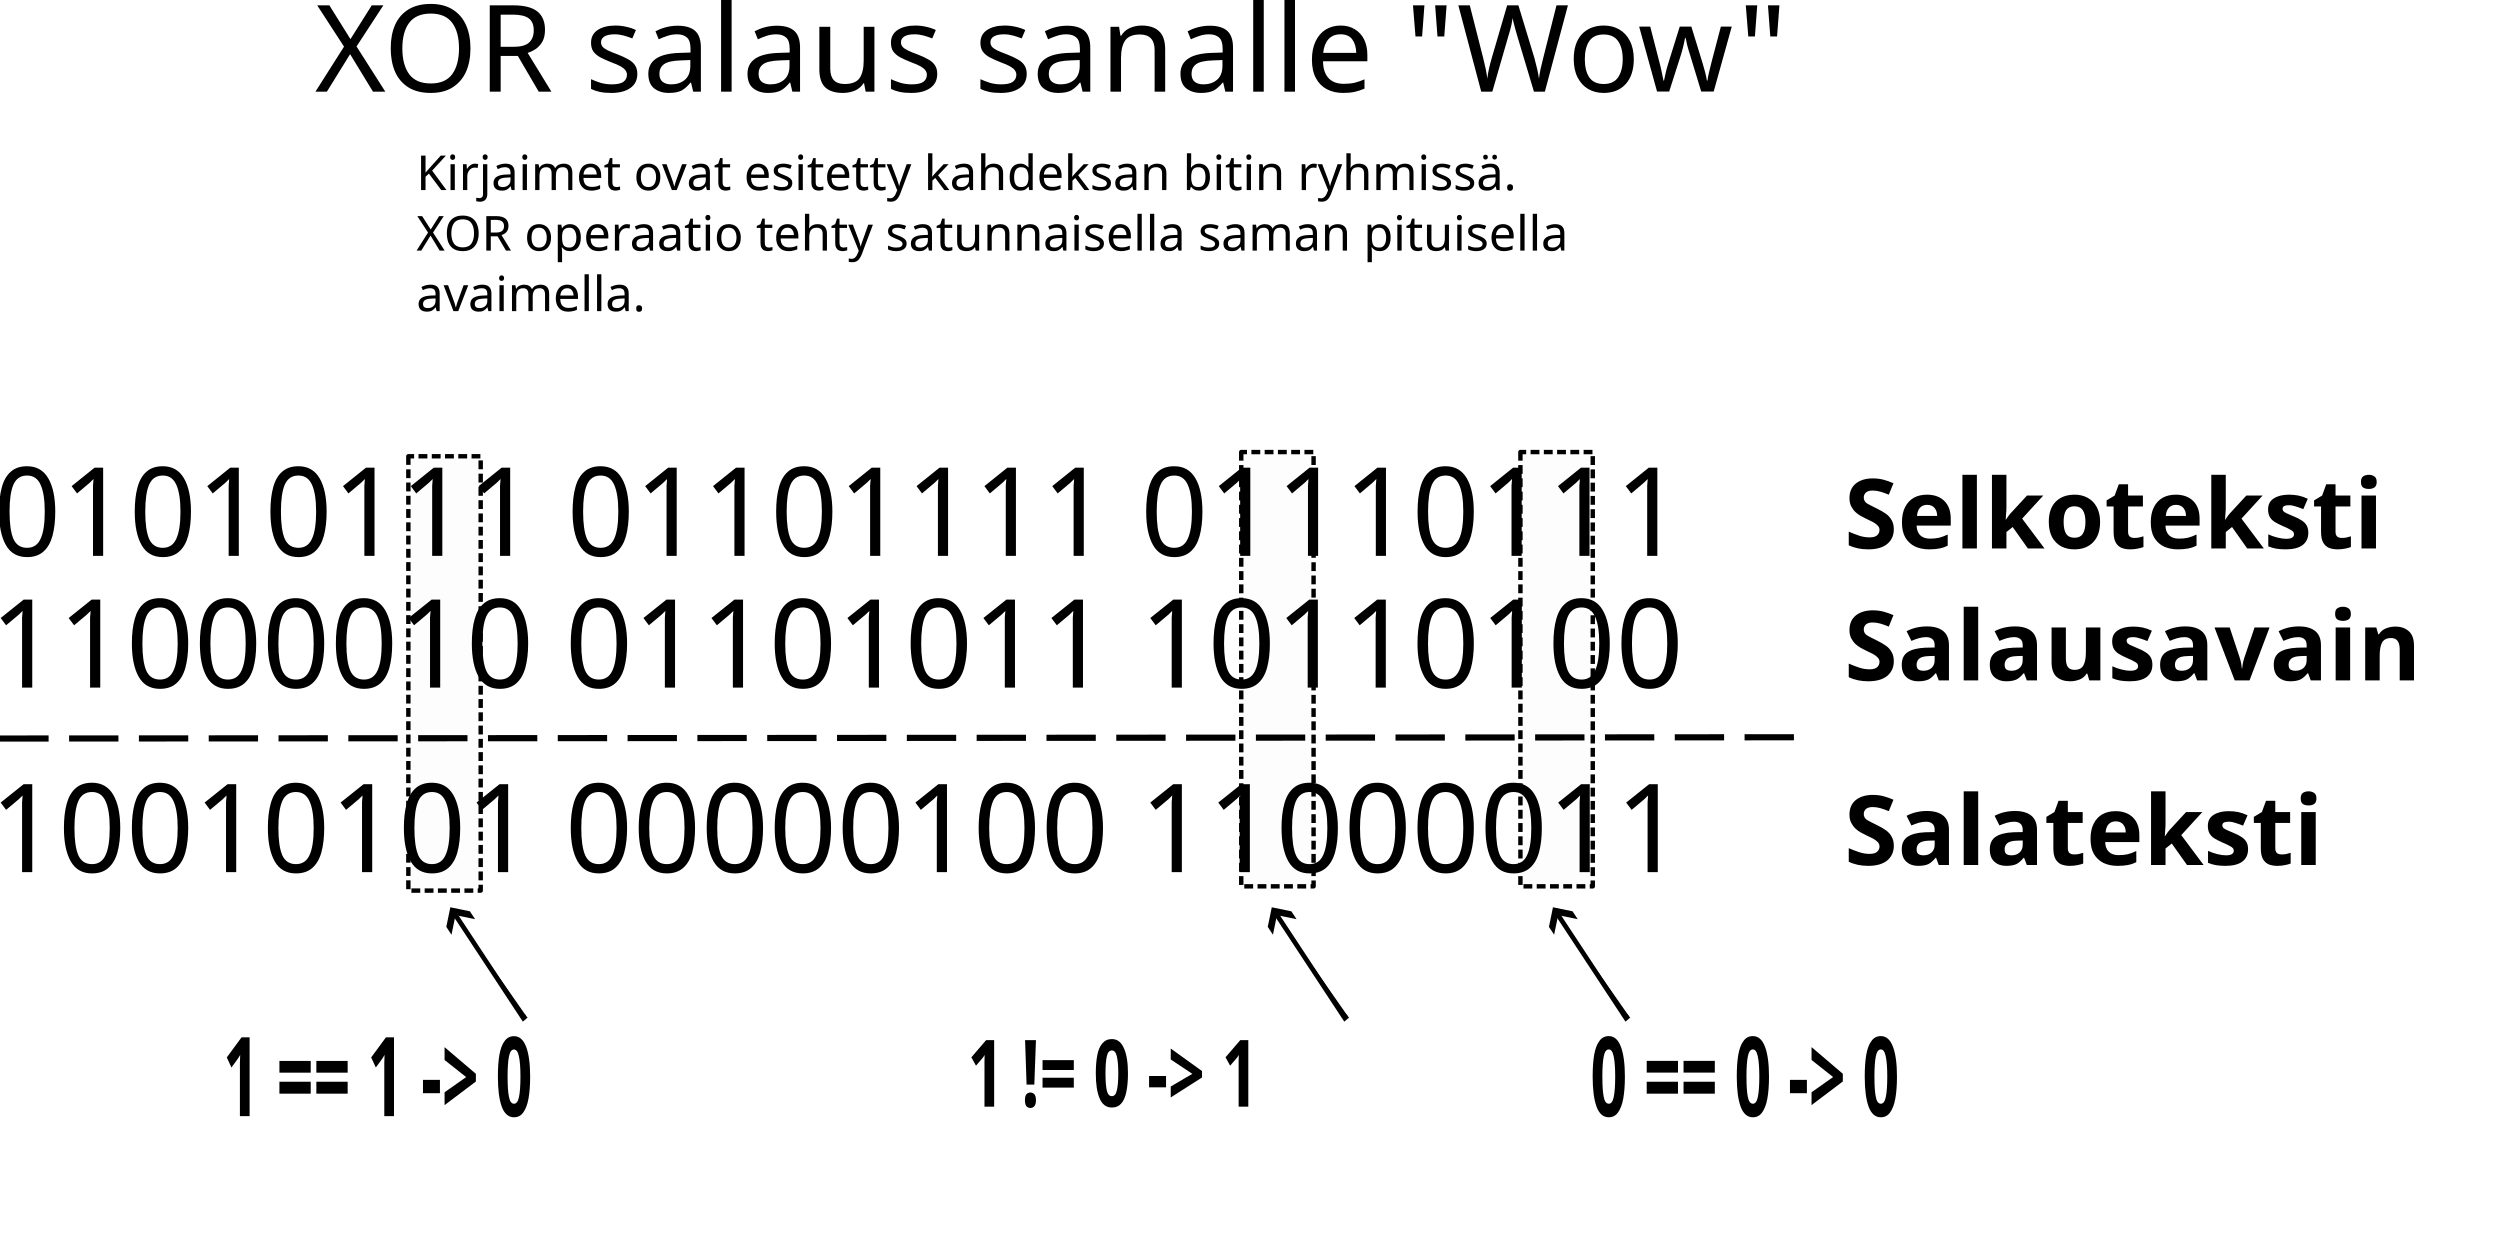
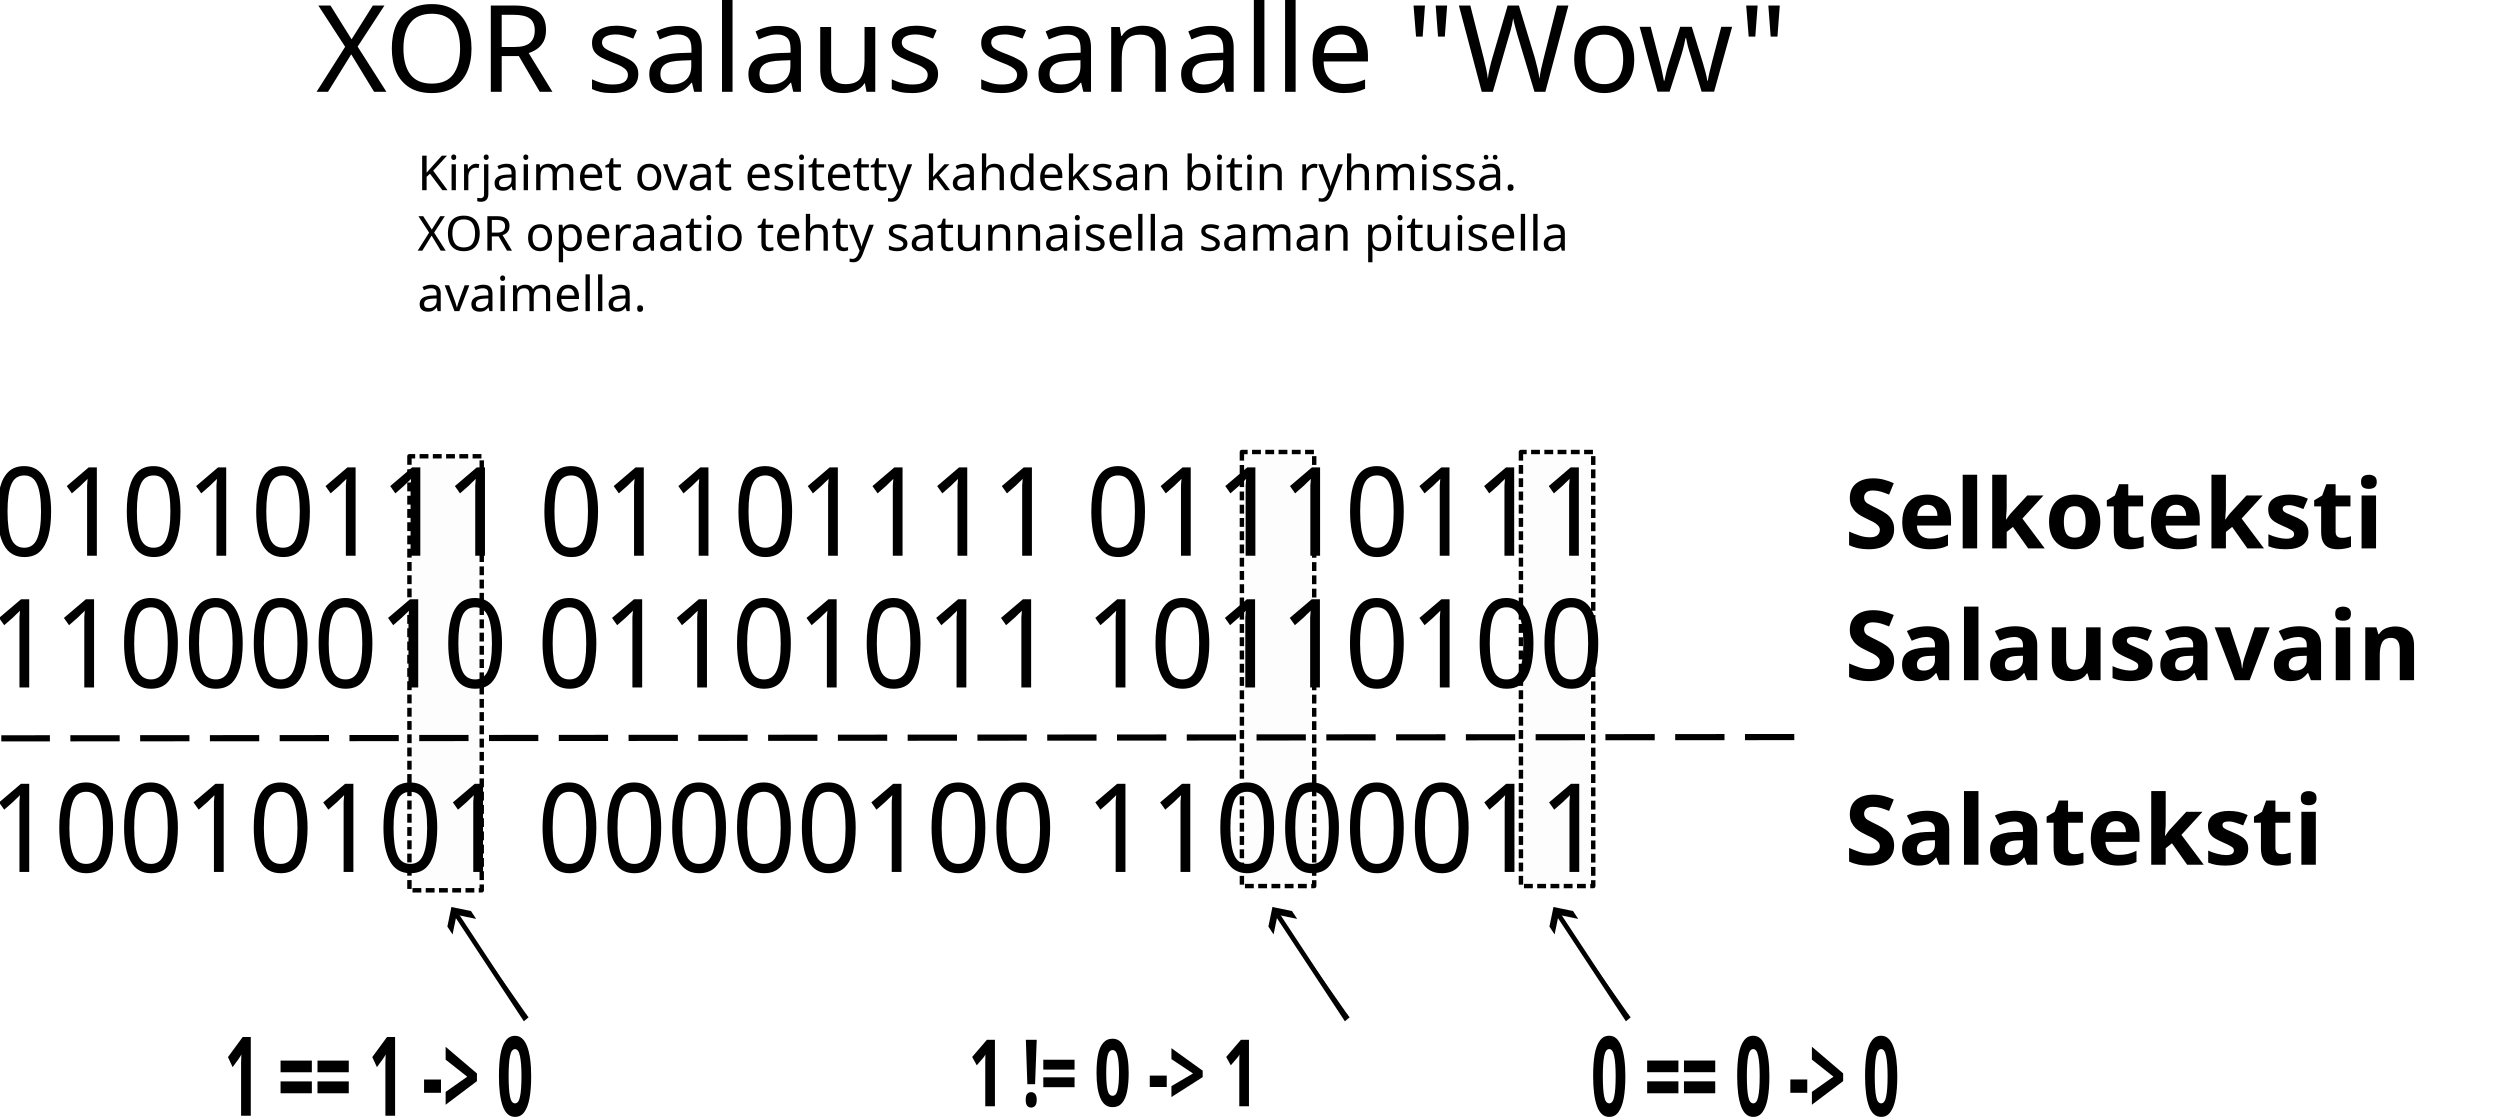
- <svg xmlns="http://www.w3.org/2000/svg" viewBox="-1 -1 218.516 109.775" version="1.1" id="svg5">
+ <svg xmlns="http://www.w3.org/2000/svg" viewBox="-1 -1 218.629 97.72" version="1.1" id="svg5" width="218.629" height="97.72">
  <defs id="defs2">
    <marker style="overflow:visible" id="Arrow4-6" refX="0" refY="0" orient="auto-start-reverse" markerWidth="5" markerHeight="6" viewBox="0 0 5 6" preserveAspectRatio="xMidYMid">
      <path style="fill:context-stroke;fill-rule:evenodd;stroke:none" d="m 1,0 -3,3 h -2 l 3,-3 -3,-3 h 2 z" id="path1741-1" />
    </marker>
    <marker style="overflow:visible" id="Arrow4-6-3" refX="0" refY="0" orient="auto-start-reverse" markerWidth="5" markerHeight="6" viewBox="0 0 5 6" preserveAspectRatio="xMidYMid">
      <path style="fill:context-stroke;fill-rule:evenodd;stroke:none" d="m 1,0 -3,3 h -2 l 3,-3 -3,-3 h 2 z" id="path1741-1-6" />
    </marker>
    <marker style="overflow:visible" id="Arrow4-6-5" refX="0" refY="0" orient="auto-start-reverse" markerWidth="5" markerHeight="6" viewBox="0 0 5 6" preserveAspectRatio="xMidYMid">
      <path style="fill:context-stroke;fill-rule:evenodd;stroke:none" d="m 1,0 -3,3 h -2 l 3,-3 -3,-3 h 2 z" id="path1741-1-3" />
    </marker>
  </defs>
-   <g id="layer1" transform="translate(-26.00035,-37.18126)">
+   <g id="layer1" transform="translate(-25.88697,-37.16498)">
    <g id="g1274">
-       <path style="image-rendering:auto;stroke-opacity:1;stroke-dashoffset:0;stroke-dasharray:4.312, 1.79;stroke-miterlimit:4;stroke-linejoin:miter;stroke-linecap:butt;stroke-width:0.539;stroke:currentColor;fill:none;" d="M 181.8,100.622 25.001,100.734" id="path521" />
-       <text xml:space="preserve" style="font-style:normal;font-variant:normal;font-weight:normal;font-stretch:normal;font-size:10.583px;line-height:1.25;font-family:'Cascadia Code';-inkscape-font-specification:'Cascadia Code';letter-spacing:0px;word-spacing:0px;fill:currentColor;fill-opacity:1;stroke:none;stroke-width:0.26;stroke-dasharray:none" x="24.59" y="94.513" id="text1985-3" transform="scale(0.981637,1.018706)">
-         <tspan id="tspan1983-6" style="font-style:normal;font-variant:normal;font-weight:normal;font-stretch:normal;font-size:10.583px;font-family:'Cascadia Code';-inkscape-font-specification:'Cascadia Code';stroke-width:0.26;stroke-dasharray:none" x="24.59" y="94.513">11000010 01101011 10110100</tspan>
+       <path style="fill:none;stroke:currentColor;stroke-width:0.539;stroke-linecap:butt;stroke-linejoin:miter;stroke-miterlimit:4;stroke-dasharray:4.312, 1.79;stroke-dashoffset:0;stroke-opacity:1;image-rendering:auto" d="M 181.8,100.622 25.001,100.734" id="path521" />
+       <text xml:space="preserve" style="font-style:normal;font-variant:normal;font-weight:normal;font-stretch:normal;font-size:10.337px;line-height:1.25;font-family:'Fira Code';-inkscape-font-specification:'Fira Code';letter-spacing:0px;word-spacing:0px;fill:currentColor;fill-opacity:1;stroke:none;stroke-width:0.254;stroke-dasharray:none" x="24.949" y="92.315" id="text1985-3" transform="scale(0.9588077,1.042962)">
+         <tspan id="tspan1983-6" style="font-style:normal;font-variant:normal;font-weight:normal;font-stretch:normal;font-size:10.337px;font-family:'Fira Code';-inkscape-font-specification:'Fira Code';stroke-width:0.254;stroke-dasharray:none" x="24.949" y="92.315">11000010 01101011 10110100</tspan>
      </text>
-       <text xml:space="preserve" style="font-style:normal;font-variant:normal;font-weight:normal;font-stretch:normal;font-size:10.583px;line-height:1.25;font-family:'Cascadia Code';-inkscape-font-specification:'Cascadia Code';letter-spacing:0px;word-spacing:0px;fill:currentColor;fill-opacity:1;stroke:none;stroke-width:0.26" x="24.59" y="110.35" id="text1985-3-7" transform="scale(0.981637,1.018706)">
-         <tspan id="tspan1983-6-5" style="font-style:normal;font-variant:normal;font-weight:normal;font-stretch:normal;font-size:10.583px;font-family:'Cascadia Code';-inkscape-font-specification:'Cascadia Code';stroke-width:0.26" x="24.59" y="110.35">10010101 00000100 11000011</tspan>
+       <text xml:space="preserve" style="font-style:normal;font-variant:normal;font-weight:normal;font-stretch:normal;font-size:10.337px;line-height:1.25;font-family:'Fira Code';-inkscape-font-specification:'Fira Code';letter-spacing:0px;word-spacing:0px;fill:currentColor;fill-opacity:1;stroke:none;stroke-width:0.254" x="24.949" y="107.784" id="text1985-3-7" transform="scale(0.9588116,1.042958)">
+         <tspan id="tspan1983-6-5" style="font-style:normal;font-variant:normal;font-weight:normal;font-stretch:normal;font-size:10.337px;font-family:'Fira Code';-inkscape-font-specification:'Fira Code';stroke-width:0.254" x="24.949" y="107.784">10010101 00000100 11000011</tspan>
      </text>
-       <text xml:space="preserve" style="font-style:normal;font-variant:normal;font-weight:normal;font-stretch:normal;font-size:10.583px;line-height:1.25;font-family:'Cascadia Code';-inkscape-font-specification:'Cascadia Code';letter-spacing:0px;word-spacing:0px;fill:currentColor;fill-opacity:1;stroke:none;stroke-width:0.259" x="24.923" y="83.033" id="text1985" transform="scale(0.9795419,1.020885)">
-         <tspan id="tspan1983" style="font-style:normal;font-variant:normal;font-weight:normal;font-stretch:normal;font-size:10.583px;font-family:'Cascadia Code';-inkscape-font-specification:'Cascadia Code';stroke-width:0.259" x="24.923" y="83.033">01010111 01101111 01110111</tspan>
+       <text xml:space="preserve" style="font-style:normal;font-variant:normal;font-weight:normal;font-stretch:normal;font-size:10.337px;line-height:1.25;font-family:'Fira Code';-inkscape-font-specification:'Fira Code';letter-spacing:0px;word-spacing:0px;fill:currentColor;fill-opacity:1;stroke:none;stroke-width:0.253" x="25.277" y="81.102" id="text1985" transform="scale(0.9567649,1.045189)">
+         <tspan id="tspan1983" style="font-style:normal;font-variant:normal;font-weight:normal;font-stretch:normal;font-size:10.337px;font-family:'Fira Code';-inkscape-font-specification:'Fira Code';stroke-width:0.253" x="25.277" y="81.102">01010111 01101111 01110111</tspan>
      </text>
      <text xml:space="preserve" style="font-style:normal;font-variant:normal;font-weight:bold;font-stretch:normal;font-size:8.467px;line-height:1.25;font-family:'Fira Code';-inkscape-font-specification:'Fira Code Bold';letter-spacing:0px;word-spacing:0px;fill:currentColor;fill-opacity:1;stroke:none;stroke-width:0.265" x="186.203" y="84.123" id="text5048">
        <tspan id="tspan5046" style="font-style:normal;font-variant:normal;font-weight:bold;font-stretch:normal;font-size:8.467px;font-family:'Fira Code';-inkscape-font-specification:'Fira Code Bold';stroke-width:0.265" x="186.203" y="84.123">Selkoteksti</tspan>
      </text>
      <text xml:space="preserve" style="font-style:normal;font-variant:normal;font-weight:bold;font-stretch:normal;font-size:8.467px;line-height:1.25;font-family:'Fira Code';-inkscape-font-specification:'Fira Code Bold';letter-spacing:0px;word-spacing:0px;fill:currentColor;fill-opacity:1;stroke:none;stroke-width:0.265" x="186.203" y="95.653" id="text5048-3">
        <tspan id="tspan5046-5" style="font-style:normal;font-variant:normal;font-weight:bold;font-stretch:normal;font-size:8.467px;font-family:'Fira Code';-inkscape-font-specification:'Fira Code Bold';stroke-width:0.265" x="186.203" y="95.653">Salausavain </tspan>
      </text>
      <text xml:space="preserve" style="font-style:normal;font-variant:normal;font-weight:bold;font-stretch:normal;font-size:8.467px;line-height:1.25;font-family:'Fira Code';-inkscape-font-specification:'Fira Code Bold';letter-spacing:0px;word-spacing:0px;fill:currentColor;fill-opacity:1;stroke:none;stroke-width:0.265" x="186.203" y="111.786" id="text5048-6">
        <tspan id="tspan5046-2" style="font-style:normal;font-variant:normal;font-weight:bold;font-stretch:normal;font-size:8.467px;font-family:'Fira Code';-inkscape-font-specification:'Fira Code Bold';stroke-width:0.265" x="186.203" y="111.786">Salateksti</tspan>
      </text>
      <text xml:space="preserve" style="font-style:normal;font-variant:normal;font-weight:normal;font-stretch:normal;font-size:10.583px;line-height:1.25;font-family:'Fira Code';-inkscape-font-specification:'Fira Code weight=450';letter-spacing:0px;word-spacing:0px;fill:currentColor;fill-opacity:1;stroke:none;stroke-width:0.265" x="52.522" y="44.197" id="text7359">
        <tspan id="tspan7357" style="font-style:normal;font-variant:normal;font-weight:500;font-stretch:normal;font-family:'Fira Code';-inkscape-font-specification:'Fira Code Medium';stroke-width:0.265" x="52.522" y="44.197">XOR salaus sanalle "Wow"</tspan>
      </text>
-       <rect style="paint-order:markers fill stroke;stroke-opacity:1;stroke-dashoffset:0.271;stroke-dasharray:0.773, 0.386;stroke-miterlimit:4;stroke-linejoin:round;stroke-width:0.386;stroke:currentColor;fill-opacity:0.01;fill:#000000;" id="rect14458" width="6.323" height="37.959" x="133.493" y="75.693" />
-       <rect style="paint-order:markers fill stroke;stroke-opacity:1;stroke-dashoffset:0.271;stroke-dasharray:0.773, 0.386;stroke-miterlimit:4;stroke-linejoin:round;stroke-width:0.386;stroke:currentColor;fill-opacity:0.01;fill:#000000;" id="rect14458-3" width="6.323" height="37.959" x="60.693" y="76.064" />
-       <rect style="paint-order:markers fill stroke;stroke-opacity:1;stroke-dashoffset:0.271;stroke-dasharray:0.773, 0.386;stroke-miterlimit:4;stroke-linejoin:round;stroke-width:0.386;stroke:currentColor;fill-opacity:0.01;fill:#000000;" id="rect14458-8" width="6.323" height="37.959" x="157.895" y="75.693" />
+       <rect style="fill:#000000;fill-opacity:0.01;stroke:currentColor;stroke-width:0.386;stroke-linejoin:round;stroke-miterlimit:4;stroke-dasharray:0.773, 0.386;stroke-dashoffset:0.271;stroke-opacity:1;paint-order:markers fill stroke" id="rect14458" width="6.323" height="37.959" x="133.493" y="75.693" />
+       <rect style="fill:#000000;fill-opacity:0.01;stroke:currentColor;stroke-width:0.386;stroke-linejoin:round;stroke-miterlimit:4;stroke-dasharray:0.773, 0.386;stroke-dashoffset:0.271;stroke-opacity:1;paint-order:markers fill stroke" id="rect14458-3" width="6.323" height="37.959" x="60.693" y="76.064" />
+       <rect style="fill:#000000;fill-opacity:0.01;stroke:currentColor;stroke-width:0.386;stroke-linejoin:round;stroke-miterlimit:4;stroke-dasharray:0.773, 0.386;stroke-dashoffset:0.271;stroke-opacity:1;paint-order:markers fill stroke" id="rect14458-8" width="6.323" height="37.959" x="157.895" y="75.693" />
      <text xml:space="preserve" style="font-style:normal;font-variant:normal;font-weight:600;font-stretch:normal;font-size:6.776px;line-height:1.25;font-family:'Fira Code';-inkscape-font-specification:'Fira Code, Semi-Bold';font-variant-ligatures:normal;font-variant-caps:normal;font-variant-numeric:normal;font-variant-east-asian:normal;letter-spacing:0px;word-spacing:0px;fill:currentColor;stroke-width:0.424" x="131.545" y="110.7" id="text14645" transform="scale(0.8329058,1.200616)">
        <tspan style="font-style:normal;font-variant:normal;font-weight:600;font-stretch:normal;font-size:6.776px;font-family:'Fira Code';-inkscape-font-specification:'Fira Code, Semi-Bold';font-variant-ligatures:normal;font-variant-caps:normal;font-variant-numeric:normal;font-variant-east-asian:normal;stroke-width:0.424" x="131.545" y="110.7" id="tspan14651">1 != 0 -&gt; 1 </tspan>
      </text>
      <text xml:space="preserve" style="font-style:normal;font-variant:normal;font-weight:600;font-stretch:normal;font-size:7.374px;line-height:1.25;font-family:'Fira Code';-inkscape-font-specification:'Fira Code, Semi-Bold';font-variant-ligatures:normal;font-variant-caps:normal;font-variant-numeric:normal;font-variant-east-asian:normal;letter-spacing:0px;word-spacing:0px;fill:currentColor;stroke-width:0.461" x="214.684" y="102.167" id="text14645-9" transform="scale(0.763945,1.308995)">
        <tspan style="font-style:normal;font-variant:normal;font-weight:600;font-stretch:normal;font-size:7.374px;font-family:'Fira Code';-inkscape-font-specification:'Fira Code, Semi-Bold';font-variant-ligatures:normal;font-variant-caps:normal;font-variant-numeric:normal;font-variant-east-asian:normal;stroke-width:0.461" x="214.684" y="102.167" id="tspan14651-7">0 == 0 -&gt; 0 </tspan>
      </text>
      <path style="fill:currentColor;stroke:currentColor;stroke-width:0.412;stroke-linecap:butt;stroke-linejoin:miter;stroke-dasharray:none;stroke-opacity:1;marker-start:url(#Arrow4-6)" d="m 64.589,115.828 6.154,9.344 0.24,-0.203" id="path14525-29" />
      <path style="fill:currentColor;stroke:currentColor;stroke-width:0.412;stroke-linecap:butt;stroke-linejoin:miter;stroke-dasharray:none;stroke-opacity:1;marker-start:url(#Arrow4-6-3)" d="m 160.966,115.828 6.154,9.344 0.24,-0.203" id="path14525-29-7" />
-       <path style="marker:currentColor;marker-start:url(#Arrow4-6-5);stroke-opacity:1;stroke-dasharray:none;stroke-linejoin:miter;stroke-linecap:butt;stroke-width:0.412;stroke:currentColor;fill:currentColor;" d="m 136.389,115.828 6.154,9.344 0.24,-0.203" id="path14525-29-5" />
+       <path style="fill:currentColor;stroke:currentColor;stroke-width:0.412;stroke-linecap:butt;stroke-linejoin:miter;stroke-dasharray:none;stroke-opacity:1;marker:currentColor;marker-start:url(#Arrow4-6-5)" d="m 136.389,115.828 6.154,9.344 0.24,-0.203" id="path14525-29-5" />
      <text xml:space="preserve" style="font-style:normal;font-variant:normal;font-weight:600;font-stretch:normal;font-size:7.381px;line-height:1.25;font-family:'Fira Code';-inkscape-font-specification:'Fira Code, Semi-Bold';font-variant-ligatures:normal;font-variant-caps:normal;font-variant-numeric:normal;font-variant-east-asian:normal;letter-spacing:0px;word-spacing:0px;fill:currentColor;stroke-width:0.461" x="58.18" y="102.265" id="text14645-3" transform="scale(0.7646754,1.307744)">
        <tspan style="font-style:normal;font-variant:normal;font-weight:600;font-stretch:normal;font-size:7.381px;font-family:'Fira Code';-inkscape-font-specification:'Fira Code, Semi-Bold';font-variant-ligatures:normal;font-variant-caps:normal;font-variant-numeric:normal;font-variant-east-asian:normal;stroke-width:0.461" x="58.18" y="102.265" id="tspan14651-1">1 == 1 -&gt; 0 </tspan>
      </text>
      <text xml:space="preserve" style="font-style:normal;font-variant:normal;font-weight:normal;font-stretch:normal;font-size:4.233px;line-height:1.25;font-family:'Fira Code';-inkscape-font-specification:'Fira Code';letter-spacing:0px;word-spacing:0px;fill:currentColor;stroke-width:0.265" x="61.397" y="52.794" id="text14876">
        <tspan id="tspan14874" style="font-style:normal;font-variant:normal;font-weight:normal;font-stretch:normal;font-family:'Fira Code';-inkscape-font-specification:'Fira Code';stroke-width:0.265" x="61.397" y="52.794">Kirjaimet ovat esitetty kahdeksan bitin ryhmissä. </tspan>
        <tspan style="font-style:normal;font-variant:normal;font-weight:normal;font-stretch:normal;font-family:'Fira Code';-inkscape-font-specification:'Fira Code';stroke-width:0.265" x="61.397" y="58.086" id="tspan14878">XOR operaatio tehty satunnaisella saman pituisella</tspan>
        <tspan style="font-style:normal;font-variant:normal;font-weight:normal;font-stretch:normal;font-family:'Fira Code';-inkscape-font-specification:'Fira Code';stroke-width:0.265" x="61.397" y="63.378" id="tspan14880">avaimella.</tspan>
      </text>
    </g>
  </g>
</svg>
